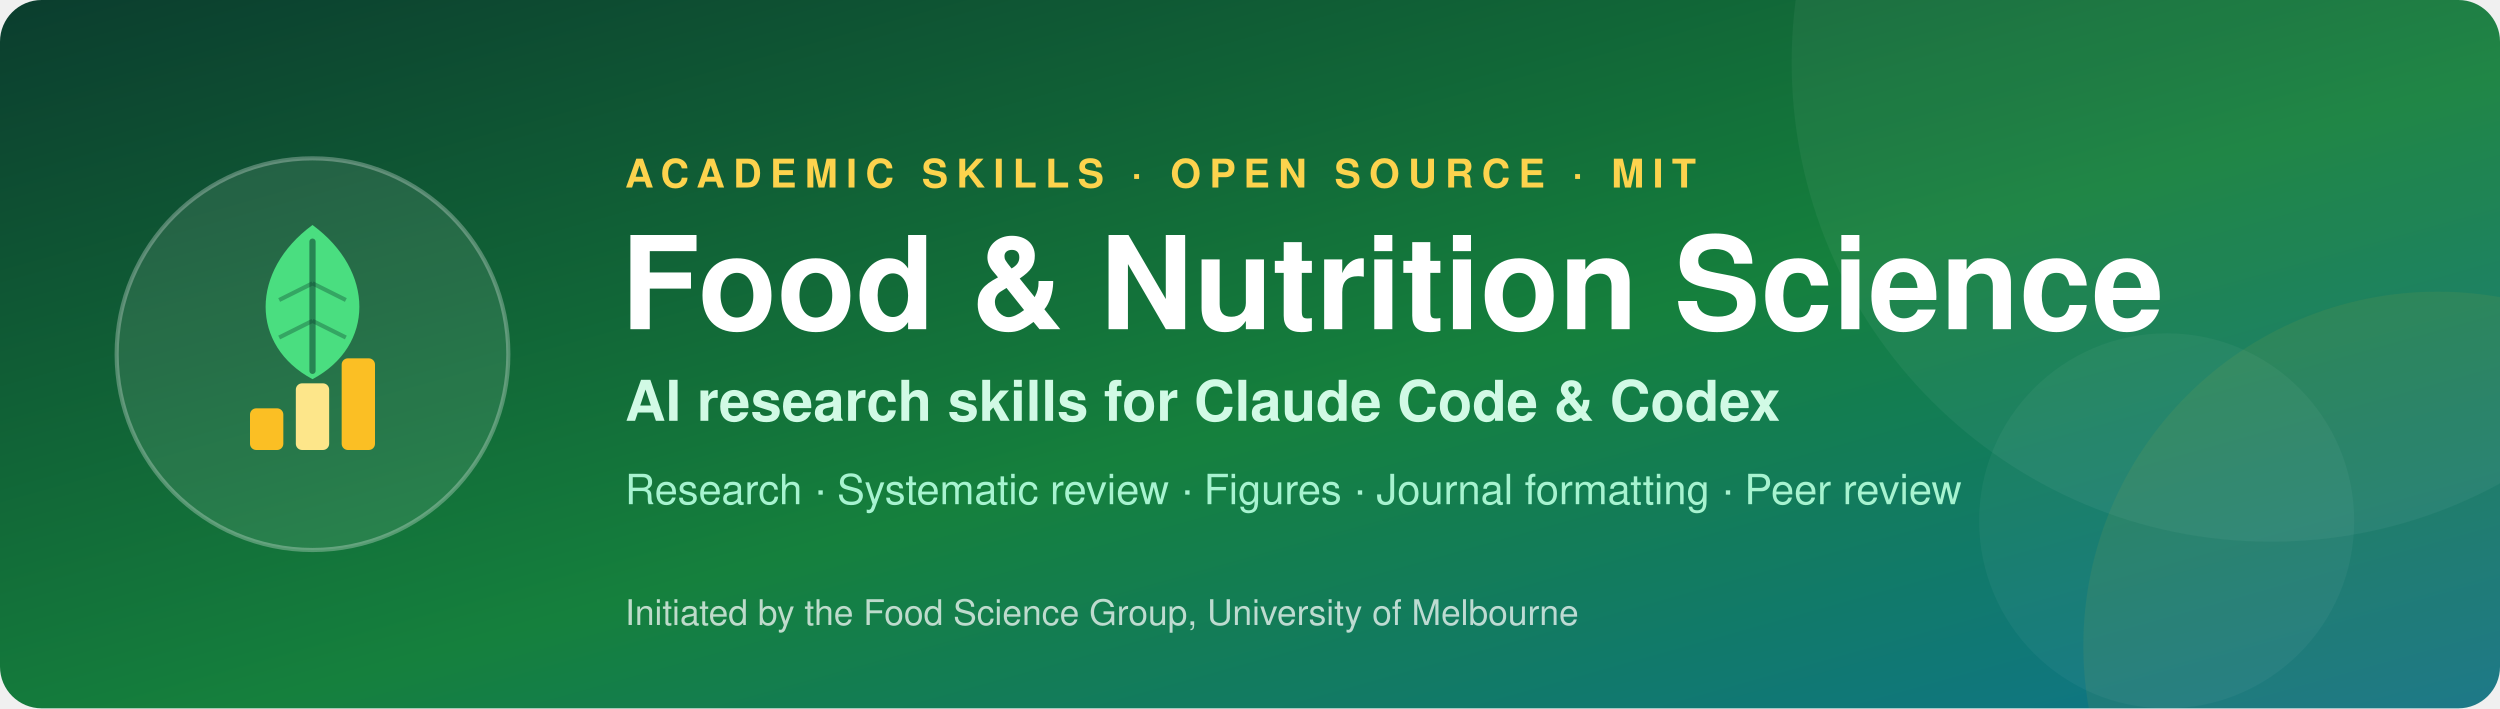
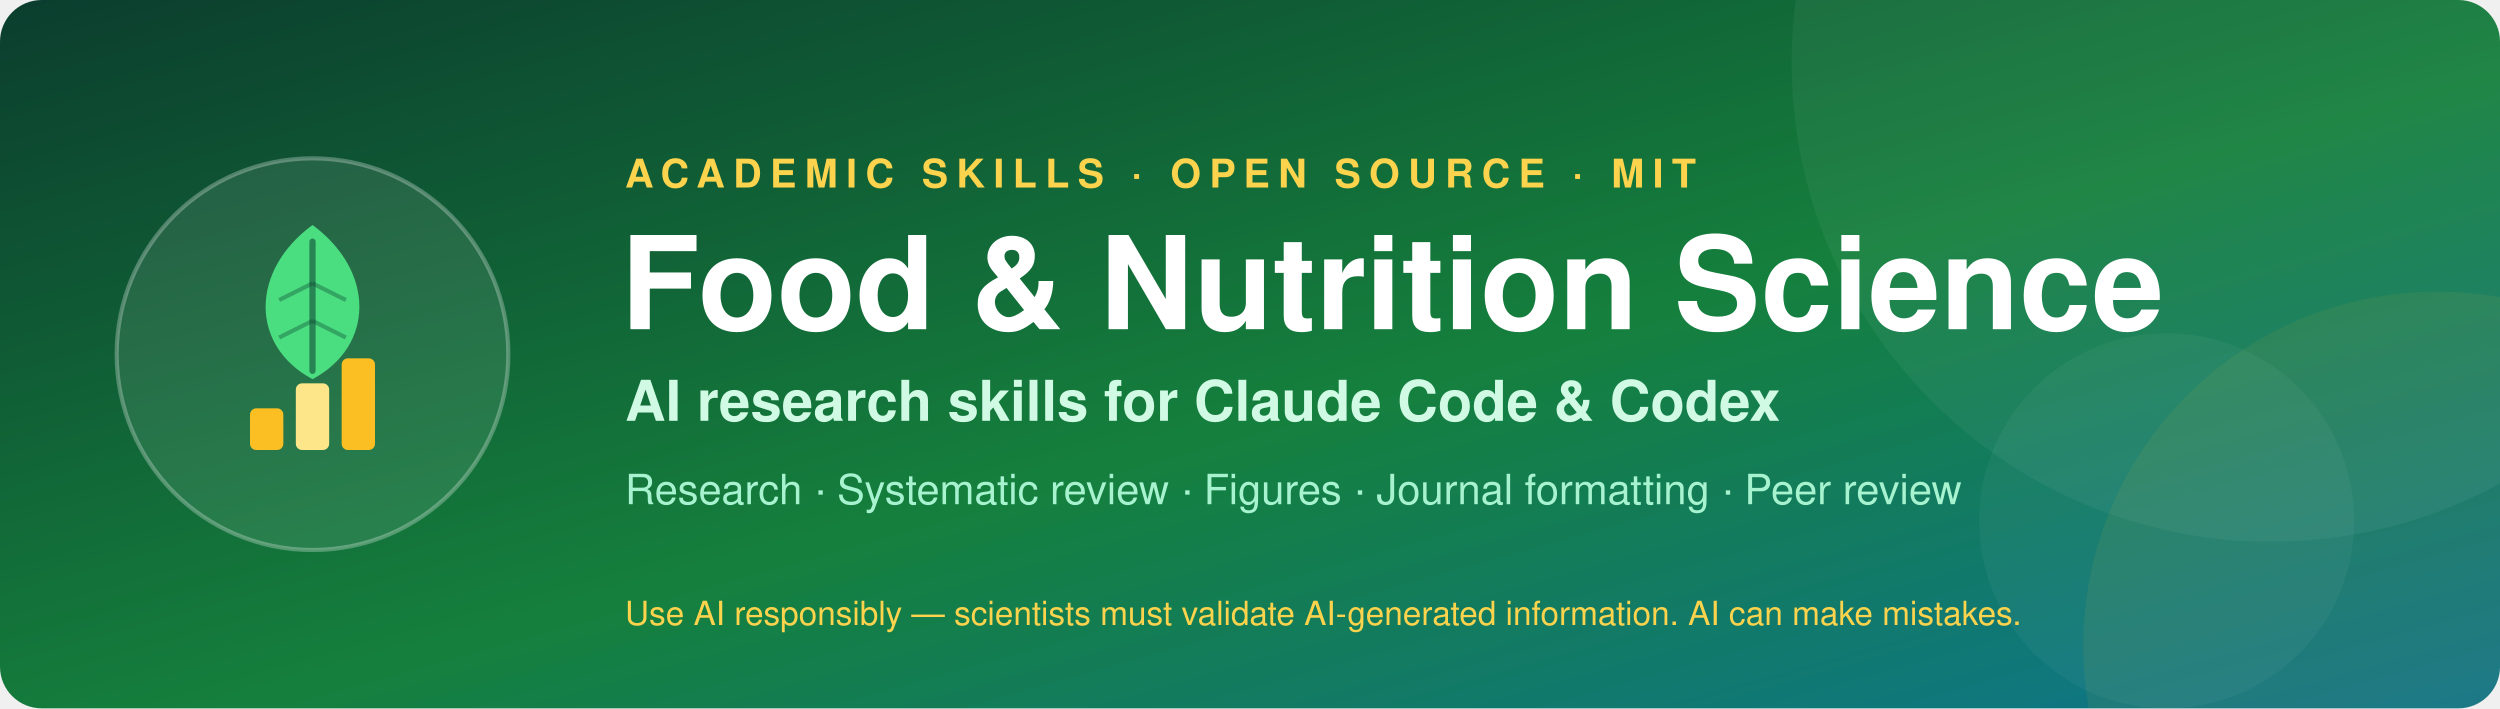
<svg xmlns="http://www.w3.org/2000/svg" viewBox="0 0 1200 340" width="1200" height="340" role="img" aria-label="Academic Skills for Food and Nutrition Science — open AI research skills for Claude Code and Codex">
  <defs>
    <linearGradient id="bg" x1="0" y1="0" x2="1" y2="1">
      <stop offset="0" stop-color="#0b3d2e" />
      <stop offset="0.55" stop-color="#15803d" />
      <stop offset="1" stop-color="#0e7490" />
    </linearGradient>
    <clipPath id="round">
      <rect x="0" y="0" width="1200" height="340" rx="20" />
    </clipPath>
  </defs>
  <g clip-path="url(#round)">
    <rect x="0" y="0" width="1200" height="340" fill="url(#bg)" />
    <circle cx="1090" cy="30" r="230" fill="#ffffff" opacity="0.05" />
    <circle cx="1170" cy="310" r="170" fill="#fbbf24" opacity="0.07" />
    <circle cx="1040" cy="250" r="90" fill="#ffffff" opacity="0.04" />
    <g transform="translate(150,170)">
      <circle cx="0" cy="0" r="94" fill="#ffffff" opacity="0.09" />
      <circle cx="0" cy="0" r="94" fill="none" stroke="#ffffff" stroke-opacity="0.28" stroke-width="2" />
      <path d="M0,-62 C-30,-40 -30,-4 0,12 C30,-4 30,-40 0,-62 Z" fill="#4ade80" />
      <path d="M0,-54 L0,8" stroke="#0b3d2e" stroke-width="3" stroke-linecap="round" opacity="0.55" />
      <path d="M0,-34 L-16,-26 M0,-16 L-16,-8 M0,-34 L16,-26 M0,-16 L16,-8" stroke="#0b3d2e" stroke-width="2" opacity="0.35" />
      <rect x="-30" y="26" width="16" height="20" rx="3" fill="#fbbf24" />
      <rect x="-8" y="14" width="16" height="32" rx="3" fill="#fde68a" />
      <rect x="14" y="2" width="16" height="44" rx="3" fill="#fbbf24" />
    </g>
    <text x="300" y="90" font-family="'Segoe UI', Helvetica, Arial, sans-serif" font-size="19" letter-spacing="4" font-weight="600" fill="#fcd34d">ACADEMIC SKILLS · OPEN SOURCE · MIT</text>
    <text x="298" y="158" font-family="'Segoe UI', Helvetica, Arial, sans-serif" font-size="62" font-weight="800" fill="#ffffff">Food &amp; Nutrition Science</text>
    <text x="300" y="202" font-family="'Segoe UI', Helvetica, Arial, sans-serif" font-size="27" font-weight="600" fill="#d1fae5">AI research skills for Claude Code &amp; Codex</text>
    <text x="300" y="242" font-family="'Segoe UI', Helvetica, Arial, sans-serif" font-size="20" fill="#a7f3d0">Research · Systematic review · Figures · Journal formatting · Peer review</text>
-     <text x="300" y="300" font-family="'Segoe UI', Helvetica, Arial, sans-serif" font-size="17" fill="#ffffff" opacity="0.72">Initiated by the Food Science Group, University of Melbourne</text>
+     <text x="300" y="300" font-family="'Segoe UI', Helvetica, Arial, sans-serif" font-size="16" fill="#fcd34d">Use AI responsibly — scientists must validate AI-generated information. AI can make mistakes.</text>
  </g>
</svg>
